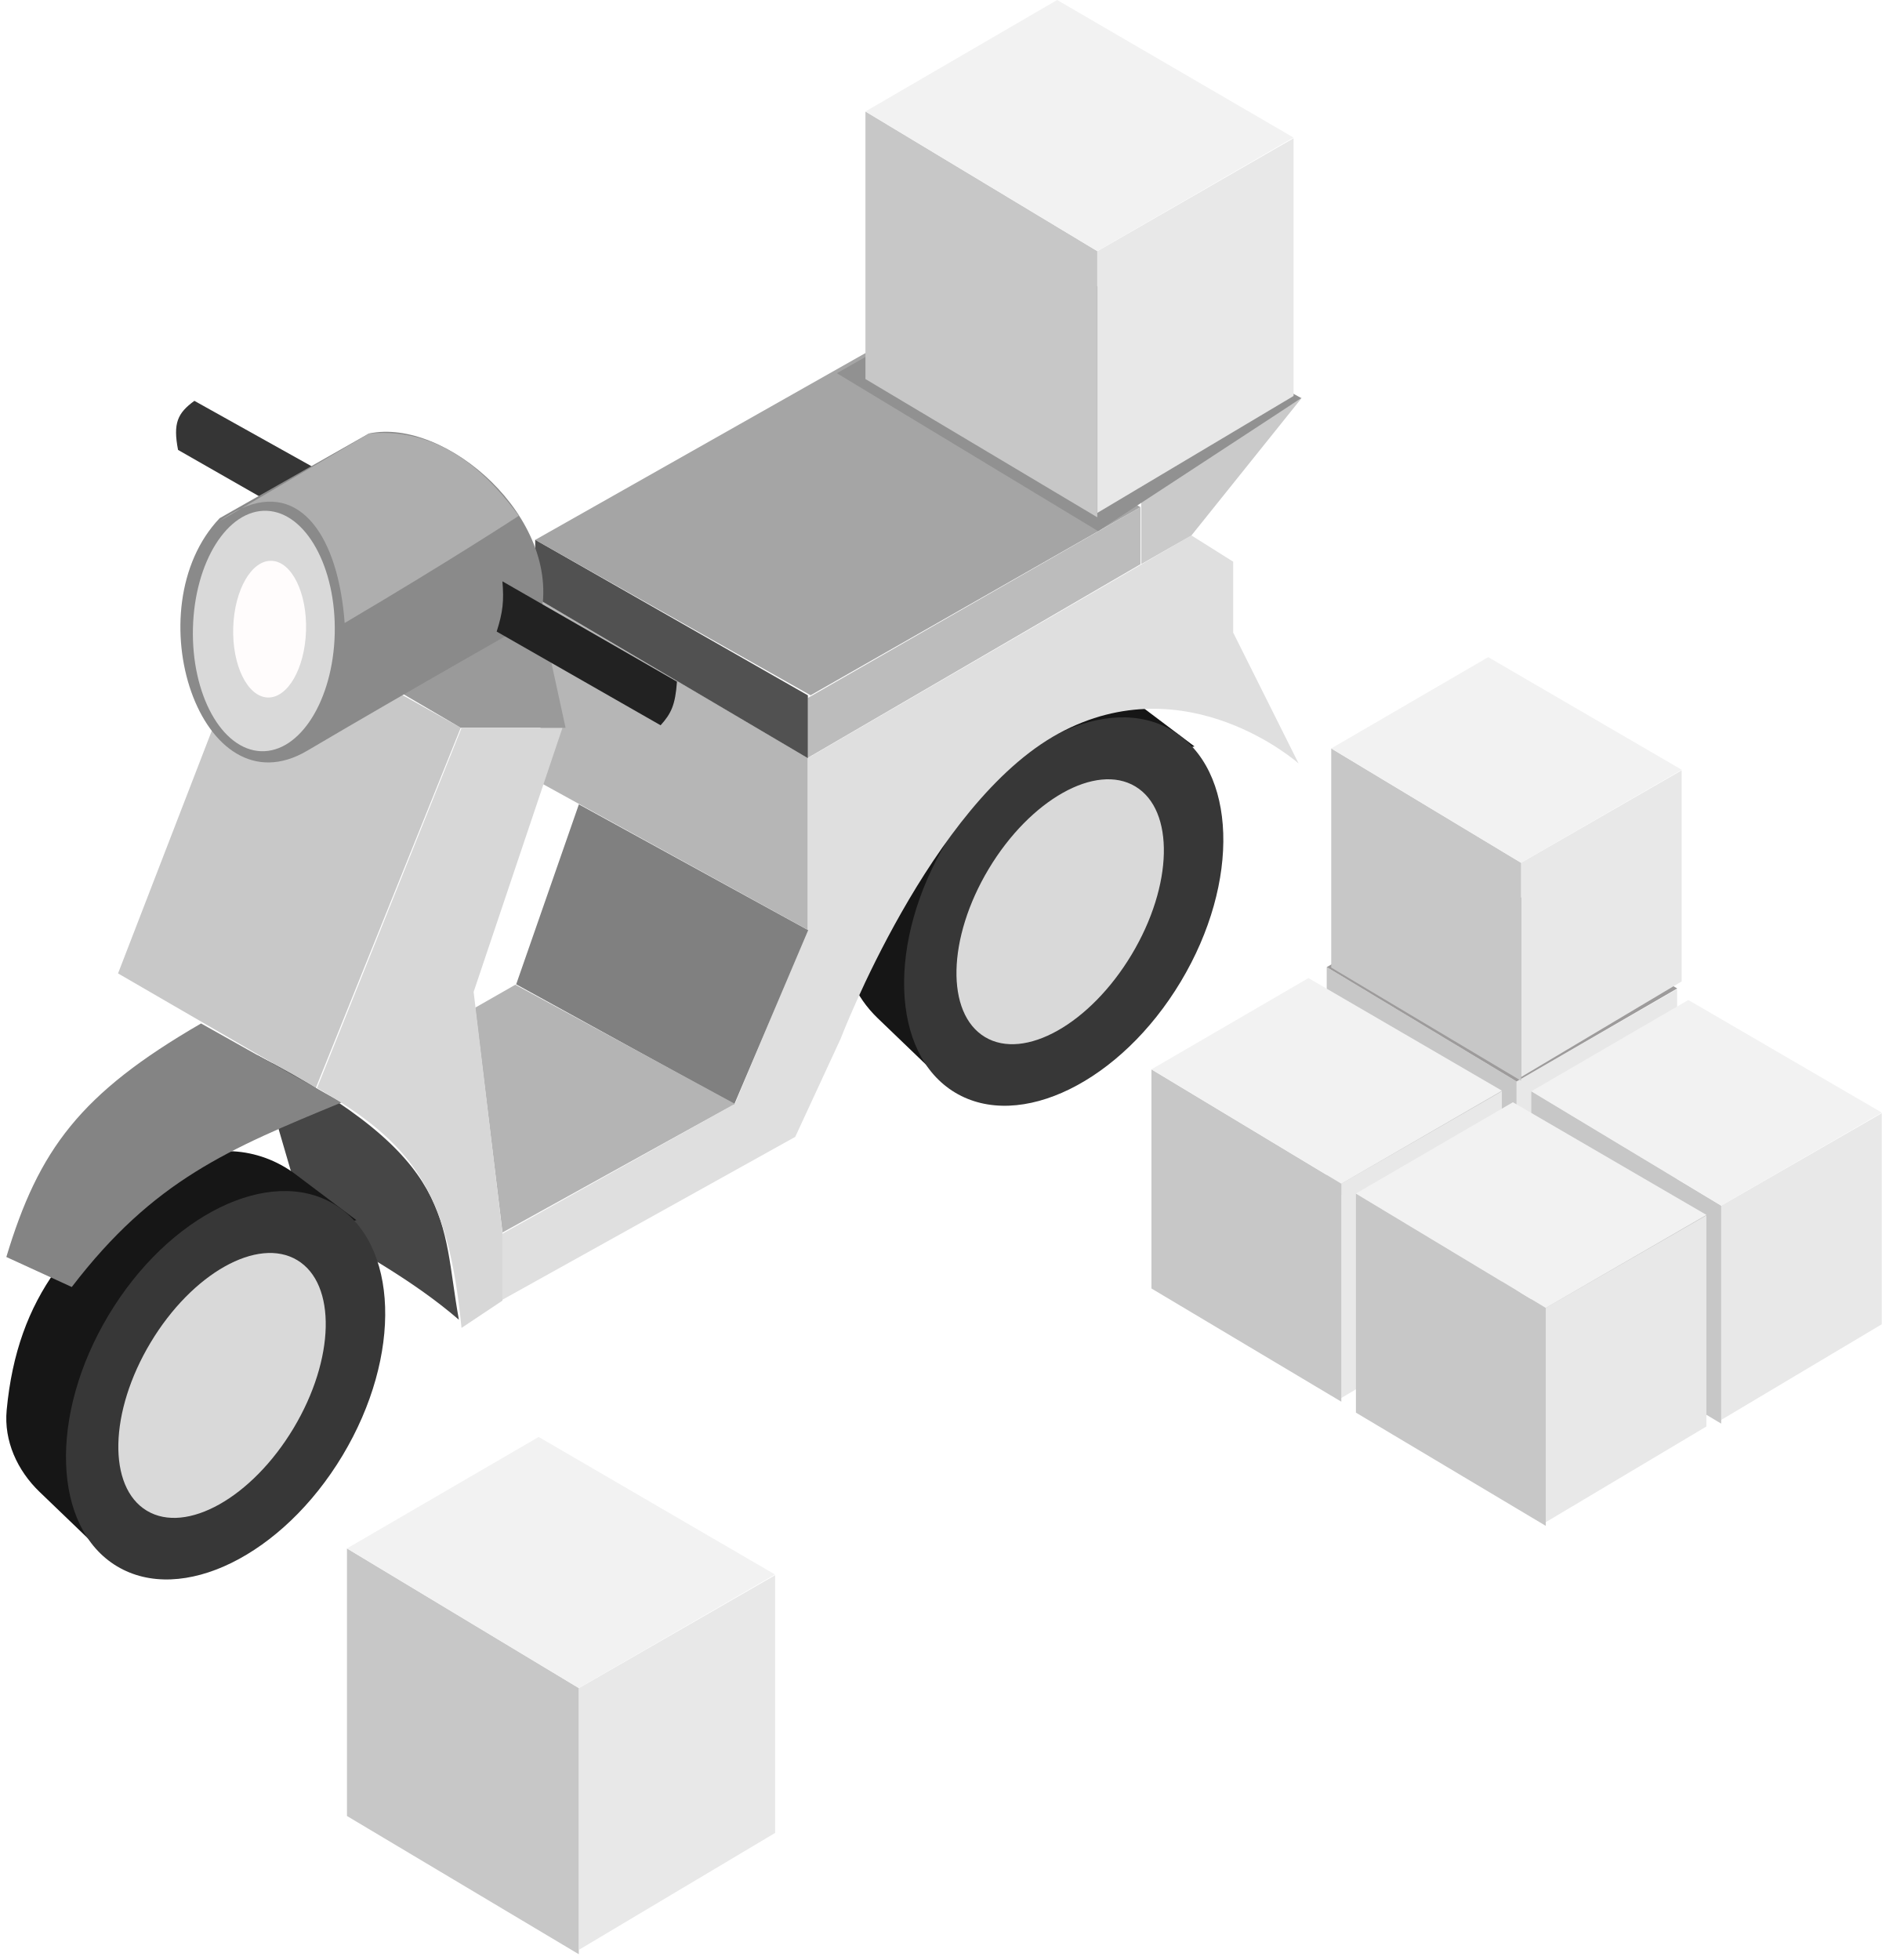
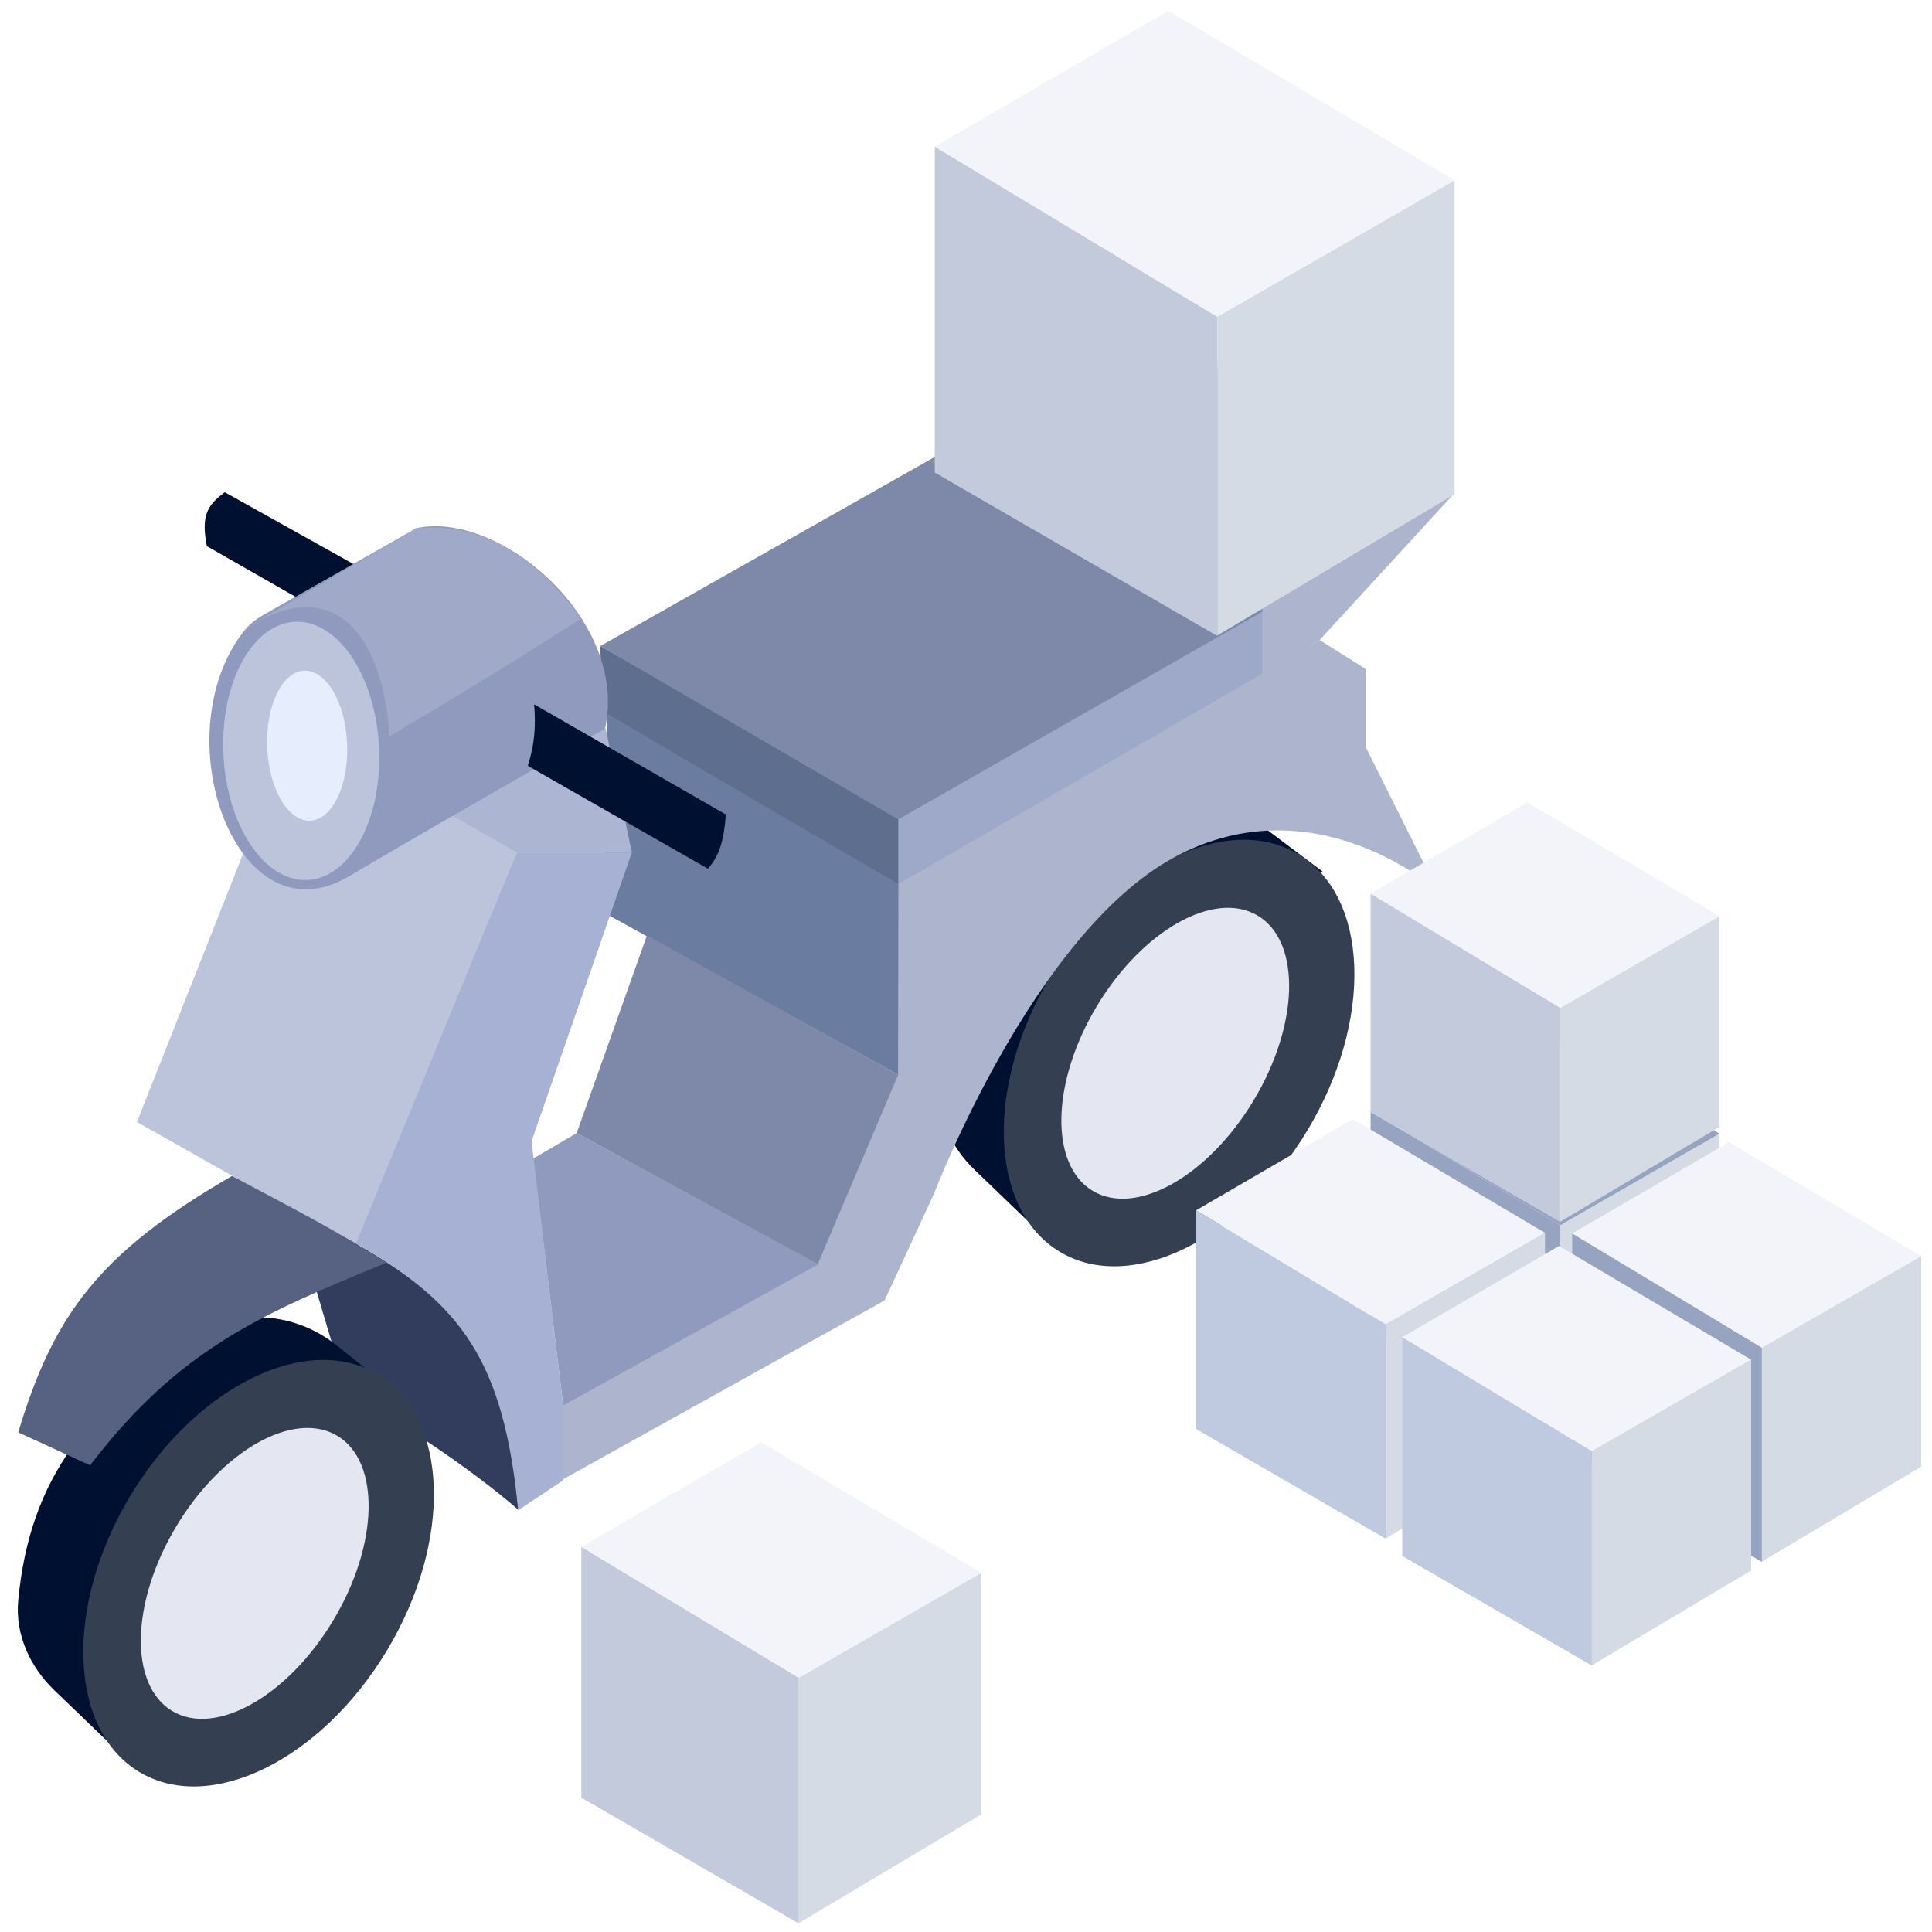
- <svg xmlns="http://www.w3.org/2000/svg" width="121" height="126" viewBox="0 0 121 126" fill="none">
-   <path d="M20.305 69.946L7.59 62.577L16.53 39.438L29.625 46.784L20.305 69.946Z" fill="#C8C8C8" />
-   <path d="M76.806 47.986L72.888 45.036C70.51 43.246 67.261 43.017 64.779 44.66C58.562 48.776 55.009 52.851 54.319 60.2C54.134 62.178 55.004 64.08 56.436 65.456L61.302 70.133C61.302 62.566 68.742 49.564 76.806 47.986Z" fill="#161616" />
-   <ellipse cx="8.771" cy="13.572" rx="8.771" ry="13.572" transform="matrix(0.857459 0.514552 -0.514594 0.857434 67.8594 42.4497)" fill="#373737" />
-   <ellipse cx="5.357" cy="9.394" rx="5.357" ry="9.394" transform="matrix(0.857459 0.514552 -0.514594 0.857434 68.4082 47.8013)" fill="#D9D9D9" />
-   <path d="M47.257 70.962L32.215 79.359V83.604L51.133 73.084L54.048 66.784C54.048 66.784 59.833 51.624 68.072 47.151C76.311 42.679 83.498 49.08 83.498 49.08L79.291 40.666V36.108L76.604 34.419L51.964 48.722V59.704L47.257 70.962Z" fill="#DFDFDF" />
-   <path d="M51.939 59.773V48.73L34.886 38.665L34.701 50.292L51.939 59.773Z" fill="#B6B6B6" />
-   <path d="M51.965 59.796L47.213 70.991L33.19 63.278L37.221 51.709L51.965 59.796Z" fill="#808080" />
-   <path d="M47.256 70.962L32.31 79.23L30.553 64.78L33.137 63.303L47.256 70.962Z" fill="#B4B4B4" />
-   <path d="M11.448 28.923C11.118 27.208 11.413 26.558 12.499 25.768L20.037 29.975L18.81 33.13L11.448 28.923Z" fill="#353535" />
-   <path d="M36.366 46.787L34.797 39.589L25.846 44.572L29.629 46.787H36.366Z" fill="#9A9A9A" />
-   <path d="M73.331 36.273V32.602L51.935 44.872V48.721L73.331 36.273Z" fill="#BCBCBC" />
-   <path d="M19.571 78.253C23.13 80.519 26.381 82.153 29.506 84.84C28.337 78.437 29.506 74.562 16.525 67.825L19.571 78.253Z" fill="#464646" />
-   <path d="M22.915 78.438L18.997 75.488C16.619 73.697 13.37 73.468 10.888 75.112C4.671 79.228 1.118 83.303 0.429 90.652C0.243 92.629 1.113 94.532 2.545 95.908L7.412 100.585C7.412 93.018 14.851 80.015 22.915 78.438Z" fill="#161616" />
-   <ellipse cx="8.771" cy="13.572" rx="8.771" ry="13.572" transform="matrix(0.85746 0.514551 -0.514595 0.857433 13.9688 72.9014)" fill="#373737" />
-   <ellipse cx="5.357" cy="9.394" rx="5.357" ry="9.394" transform="matrix(0.85746 0.514551 -0.514595 0.857433 14.5176 78.2524)" fill="#D9D9D9" />
-   <path d="M0.408 80.807C2.485 73.915 5.134 70.305 12.928 65.794L21.971 70.87C14.716 73.859 9.884 75.857 4.615 82.736L0.408 80.807Z" fill="#848484" />
-   <path d="M34.414 38.398V34.698L51.944 44.699V48.74L34.414 38.398Z" fill="#515151" />
-   <path d="M73.33 32.602L55.8 22.611L34.414 34.706L52.119 44.697L73.33 32.602Z" fill="#A5A5A5" />
-   <path d="M32.305 46.802H29.675L20.385 69.94C26.534 73.493 28.811 76.549 29.675 85.366L32.305 83.613V79.231L30.454 63.765L36.161 46.802H32.305Z" fill="#D7D7D7" />
-   <path d="M14.124 33.311L23.719 27.869C28.627 26.818 36.165 33.305 34.763 39.614C34.763 39.614 26.59 44.229 19.754 48.26C12.917 52.292 8.588 39.125 14.124 33.311Z" fill="#8A8A8A" />
-   <path d="M15.532 32.677L14.133 33.497C14.618 33.148 15.085 32.876 15.532 32.677L23.728 27.87C28.714 27.406 31.759 31.005 33.36 33.158C33.36 33.158 28.998 36.017 22.162 40.049C21.749 34.516 19.34 30.978 15.532 32.677Z" fill="#AEAEAE" />
-   <path d="M43.528 43.82L32.305 37.371C32.41 38.636 32.337 39.338 31.936 40.601L42.476 46.625C43.149 45.879 43.423 45.323 43.528 43.82Z" fill="#222222" />
-   <ellipse cx="4.562" cy="7.729" rx="4.562" ry="7.729" transform="matrix(0.99922 0.0394786 -0.024577 0.999698 12.5957 32.6572)" fill="#D9D9D9" />
-   <ellipse cx="2.343" cy="4.395" rx="2.343" ry="4.395" transform="matrix(0.998918 0.0465062 -0.0316091 0.9995 15.1348 35.9438)" fill="#FFFCFC" />
-   <path d="M83.715 25.561L76.609 34.42L73.379 36.266V32.113L83.715 25.561Z" fill="#CACACA" />
-   <path d="M53.81 23.992L70.606 34.143L83.674 25.592L67.021 16.477L53.81 23.992Z" fill="#919191" />
-   <path d="M83.176 25.455L70.562 32.969V16.146L83.176 8.889V25.455Z" fill="#E8E8E8" />
-   <path d="M70.554 33.254V16.144L55.647 7.167V24.367L70.554 33.254Z" fill="#C7C7C7" />
-   <path d="M83.168 8.841L70.554 16.144L55.647 7.167L67.974 0L83.168 8.841Z" fill="#F2F2F2" />
-   <path d="M49.839 117.831L37.225 125.344V108.521L49.839 101.264V117.831Z" fill="#E8E8E8" />
-   <path d="M37.216 125.629V108.519L22.309 99.542V116.742L37.216 125.629Z" fill="#C7C7C7" />
-   <path d="M49.83 101.217L37.216 108.52L22.309 99.543L34.636 92.376L49.83 101.217Z" fill="#F2F2F2" />
-   <path d="M107.837 77.148L97.508 83.301V69.525L107.837 63.581V77.148Z" fill="#E8E8E8" />
-   <path d="M97.514 83.536V69.524L85.307 62.173V76.258L97.514 83.536Z" fill="#C7C7C7" />
-   <path d="M107.844 63.543L97.514 69.523L85.307 62.172L95.401 56.303L107.844 63.543Z" fill="#9D9B9B" />
-   <path d="M96.57 83.721L86.24 89.874V76.098L96.57 70.155V83.721Z" fill="#E8E8E8" />
-   <path d="M86.245 90.109V76.098L74.037 68.746V82.831L86.245 90.109Z" fill="#C7C7C7" />
-   <path d="M96.574 70.116L86.245 76.096L74.037 68.745L84.132 62.876L96.574 70.116Z" fill="#F2F2F2" />
-   <path d="M120.996 85.131L110.666 91.284V77.507L120.996 71.564V85.131Z" fill="#E8E8E8" />
-   <path d="M110.671 91.518V77.507L98.463 70.155V84.241L110.671 91.518Z" fill="#C7C7C7" />
-   <path d="M121 71.525L110.671 77.505L98.463 70.154L108.558 64.285L121 71.525Z" fill="#F2F2F2" />
-   <path d="M109.718 91.703L99.389 97.856V84.08L109.718 78.137V91.703Z" fill="#E8E8E8" />
-   <path d="M99.391 98.09V84.079L87.184 76.727V90.812L99.391 98.09Z" fill="#C7C7C7" />
-   <path d="M109.721 78.099L99.391 84.079L87.184 76.727L97.278 70.858L109.721 78.099Z" fill="#F2F2F2" />
-   <path d="M108.128 63.09L97.799 69.243V55.466L108.128 49.523V63.09Z" fill="#E8E8E8" />
-   <path d="M97.803 69.478V55.466L85.596 48.115V62.2L97.803 69.478Z" fill="#C7C7C7" />
-   <path d="M108.133 49.485L97.803 55.465L85.596 48.114L95.691 42.245L108.133 49.485Z" fill="#F2F2F2" />
+ <svg xmlns="http://www.w3.org/2000/svg" width="132" height="132" viewBox="0 0 132 132" fill="none">
+   <path d="M24.471 85.191L9.355 76.66L20.066 49.587L35.348 58.16L24.471 85.191Z" fill="#BCC4DC" />
+   <path d="M90.378 59.56L85.806 56.118C83.031 54.028 79.24 53.761 76.343 55.679C69.088 60.482 64.941 65.238 64.137 73.815C63.921 76.123 64.936 78.342 66.607 79.948L72.286 85.406C72.286 76.576 80.968 61.401 90.378 59.56Z" fill="#001030" />
+   <ellipse cx="80.56" cy="71.947" rx="10.236" ry="15.839" transform="rotate(30.9689 80.5604 71.9474)" fill="#353F52" />
+   <ellipse cx="80.297" cy="71.962" rx="6.251" ry="10.963" transform="rotate(30.9689 80.297 71.9617)" fill="#E4E7F2" />
+   <path d="M55.876 86.352L38.361 95.937V101.129L60.438 88.852L63.84 81.499C63.84 81.499 70.591 63.807 80.205 58.588C89.82 53.368 98.207 60.838 98.207 60.838L93.298 51.019V45.7L90.161 43.728L61.369 60.398V73.355L55.876 86.352Z" fill="#ADB5CE" />
+   <path d="M61.371 73.43L61.388 60.429L41.487 48.683L41.232 62.337L61.371 73.43Z" fill="#6A7C9F" />
+   <path d="M61.37 73.43L55.863 86.409L39.4 77.414L44.203 63.907L61.37 73.43Z" fill="#7E89A9" />
+   <path d="M55.918 86.375L38.477 96.024L36.426 79.16L39.402 77.414L55.918 86.375Z" fill="#8F9ABE" />
+   <path d="M14.133 37.313C13.749 35.312 14.093 34.553 15.36 33.631L24.157 38.541L22.725 42.223L14.133 37.313Z" fill="#001030" />
+   <path d="M43.17 58.245L41.378 49.76L30.785 55.66L35.308 58.245H43.17Z" fill="#ACB5D2" />
+   <path d="M86.353 45.968V41.66L61.375 55.928V60.421L86.353 45.968Z" fill="#9EA9C9" />
+   <path d="M23.608 94.883C27.761 97.527 31.769 100.018 35.416 103.153C34.662 96.045 35.523 89.906 20.016 82.799L23.608 94.883Z" fill="#323D5D" />
+   <path d="M27.231 95.291L22.951 91.884C20.167 89.667 16.272 89.339 13.309 91.311C6.142 96.082 2.043 100.832 1.244 109.353C1.028 111.661 2.043 113.88 3.714 115.486L9.393 120.945C9.393 112.114 19.047 96.691 27.231 95.291Z" fill="#001030" />
+   <ellipse cx="17.668" cy="107.485" rx="10.236" ry="15.839" transform="rotate(30.9689 17.6678 107.485)" fill="#353F52" />
+   <ellipse cx="17.404" cy="107.499" rx="6.251" ry="10.963" transform="rotate(30.9689 17.4044 107.499)" fill="#E4E7F2" />
+   <path d="M1.244 97.865C3.667 89.821 6.759 85.608 15.854 80.345C20.239 82.684 22.874 84.013 26.408 86.268C17.941 89.756 12.302 92.088 6.154 100.115L1.244 97.865Z" fill="#576182" />
+   <path d="M41.123 48.553L41.016 44.137L61.386 55.724V60.44L41.123 48.553Z" fill="#5E6E8F" />
+   <path d="M86.429 41.69L65.973 30.029L41.016 44.137L61.37 55.983L86.429 41.69Z" fill="#7E89A9" />
+   <path d="M43.17 58.245H35.309L24.324 84.953C31.5 89.099 34.399 92.894 35.407 103.184L38.476 101.138V96.024L36.317 77.975L43.17 58.245Z" fill="#A7B1D3" />
+   <path d="M16.691 43.086C17.045 42.639 17.508 42.293 18.004 42.012L28.452 36.085C34.18 34.858 42.976 42.428 41.34 49.791C41.34 49.791 31.803 55.177 23.825 59.882C16.092 64.443 11.107 50.148 16.691 43.086Z" fill="#8F9ABE" />
+   <path d="M28.453 36.086L17.256 42.652C22.709 39.454 26.087 43.083 26.625 50.298C34.603 45.593 39.693 42.257 39.693 42.257C37.825 39.745 34.271 35.545 28.453 36.086Z" fill="#A0A9C8" />
+   <path d="M49.59 55.648L36.493 48.122C36.616 49.598 36.531 50.848 36.062 52.322L48.363 59.352C49.149 58.482 49.469 57.403 49.59 55.648Z" fill="#001030" />
+   <ellipse cx="5.323" cy="8.832" rx="5.323" ry="8.832" transform="matrix(0.999667 -0.025818 0.0407221 0.999171 14.9004 42.6172)" fill="#BCC4DC" />
+   <ellipse cx="2.734" cy="5.13" rx="2.734" ry="5.13" transform="matrix(0.999824 -0.0187852 0.0336925 0.999432 18.0801 45.8735)" fill="#E6EDFD" />
+   <path d="M99.277 33.799L90.162 43.729L86.246 46.076V41.553L99.277 33.799Z" fill="#ADB5CE" />
+   <path d="M63.562 31.56L83.162 43.406L98.413 33.426L78.979 22.789L63.562 31.56Z" fill="#919191" />
+   <path d="M117.482 91.851L106.598 98.335V83.713L117.482 77.455V91.851Z" fill="#D5DBE4" />
+   <path d="M106.599 98.353V83.713L93.643 75.911V90.86L106.599 98.353Z" fill="#96A3C1" />
+   <path d="M117.483 77.454L106.599 83.713L93.643 75.911L104.356 69.682L117.483 77.454Z" fill="#96A3C1" />
+   <path d="M105.562 98.63L94.678 105.114V90.492L105.562 84.233V98.63Z" fill="#D5DBE4" />
+   <path d="M94.679 105.131V90.492L81.723 82.69V97.639L94.679 105.131Z" fill="#BFCAE0" />
+   <path d="M105.563 84.233L94.679 90.492L81.723 82.69L92.436 76.461L105.563 84.233Z" fill="#F2F4FA" />
+   <path d="M131.26 100.21L120.375 106.694V92.073L131.26 85.814V100.21Z" fill="#D5DBE4" />
+   <path d="M120.376 106.712V92.073L107.42 84.27V99.22L120.376 106.712Z" fill="#96A3C1" />
+   <path d="M131.261 85.814L120.376 92.073L107.42 84.27L118.134 78.041L131.261 85.814Z" fill="#F2F4FA" />
+   <path d="M119.646 107.298L108.762 113.782V99.161L119.646 92.902V107.298Z" fill="#D5DBE4" />
+   <path d="M108.763 113.8V99.161L95.807 91.358V106.308L108.763 113.8Z" fill="#BFCAE0" />
+   <path d="M119.647 92.902L108.763 99.161L95.807 91.358L106.52 85.129L119.647 92.902Z" fill="#F2F4FA" />
+   <path d="M117.482 76.99L106.598 83.474V68.853L117.482 62.594V76.99Z" fill="#D5DBE4" />
+   <path d="M106.599 83.492V68.853L93.643 61.05V75.999L106.599 83.492Z" fill="#C2CADC" />
+   <path d="M117.483 62.594L106.599 68.853L93.643 61.05L104.356 54.821L117.483 62.594Z" fill="#F2F4FA" />
+   <path d="M67.051 123.96L54.572 131.393V114.63L67.051 107.455V123.96Z" fill="#D5DBE4" />
+   <path d="M54.574 131.413V114.63L39.721 105.686V122.824L54.574 131.413Z" fill="#C2CADC" />
+   <path d="M67.052 107.455L54.574 114.63L39.721 105.685L52.003 98.544L67.052 107.455Z" fill="#F2F4FA" />
+   <path d="M99.383 33.762L83.168 43.421V21.639L99.383 12.315V33.762Z" fill="#D5DBE4" />
+   <path d="M83.168 43.448V21.64L63.867 10.016V32.287L83.168 43.448Z" fill="#C2CADC" />
+   <path d="M99.384 12.315L83.168 21.639L63.867 10.016L79.828 0.736L99.384 12.315Z" fill="#F2F4FA" />
</svg>
